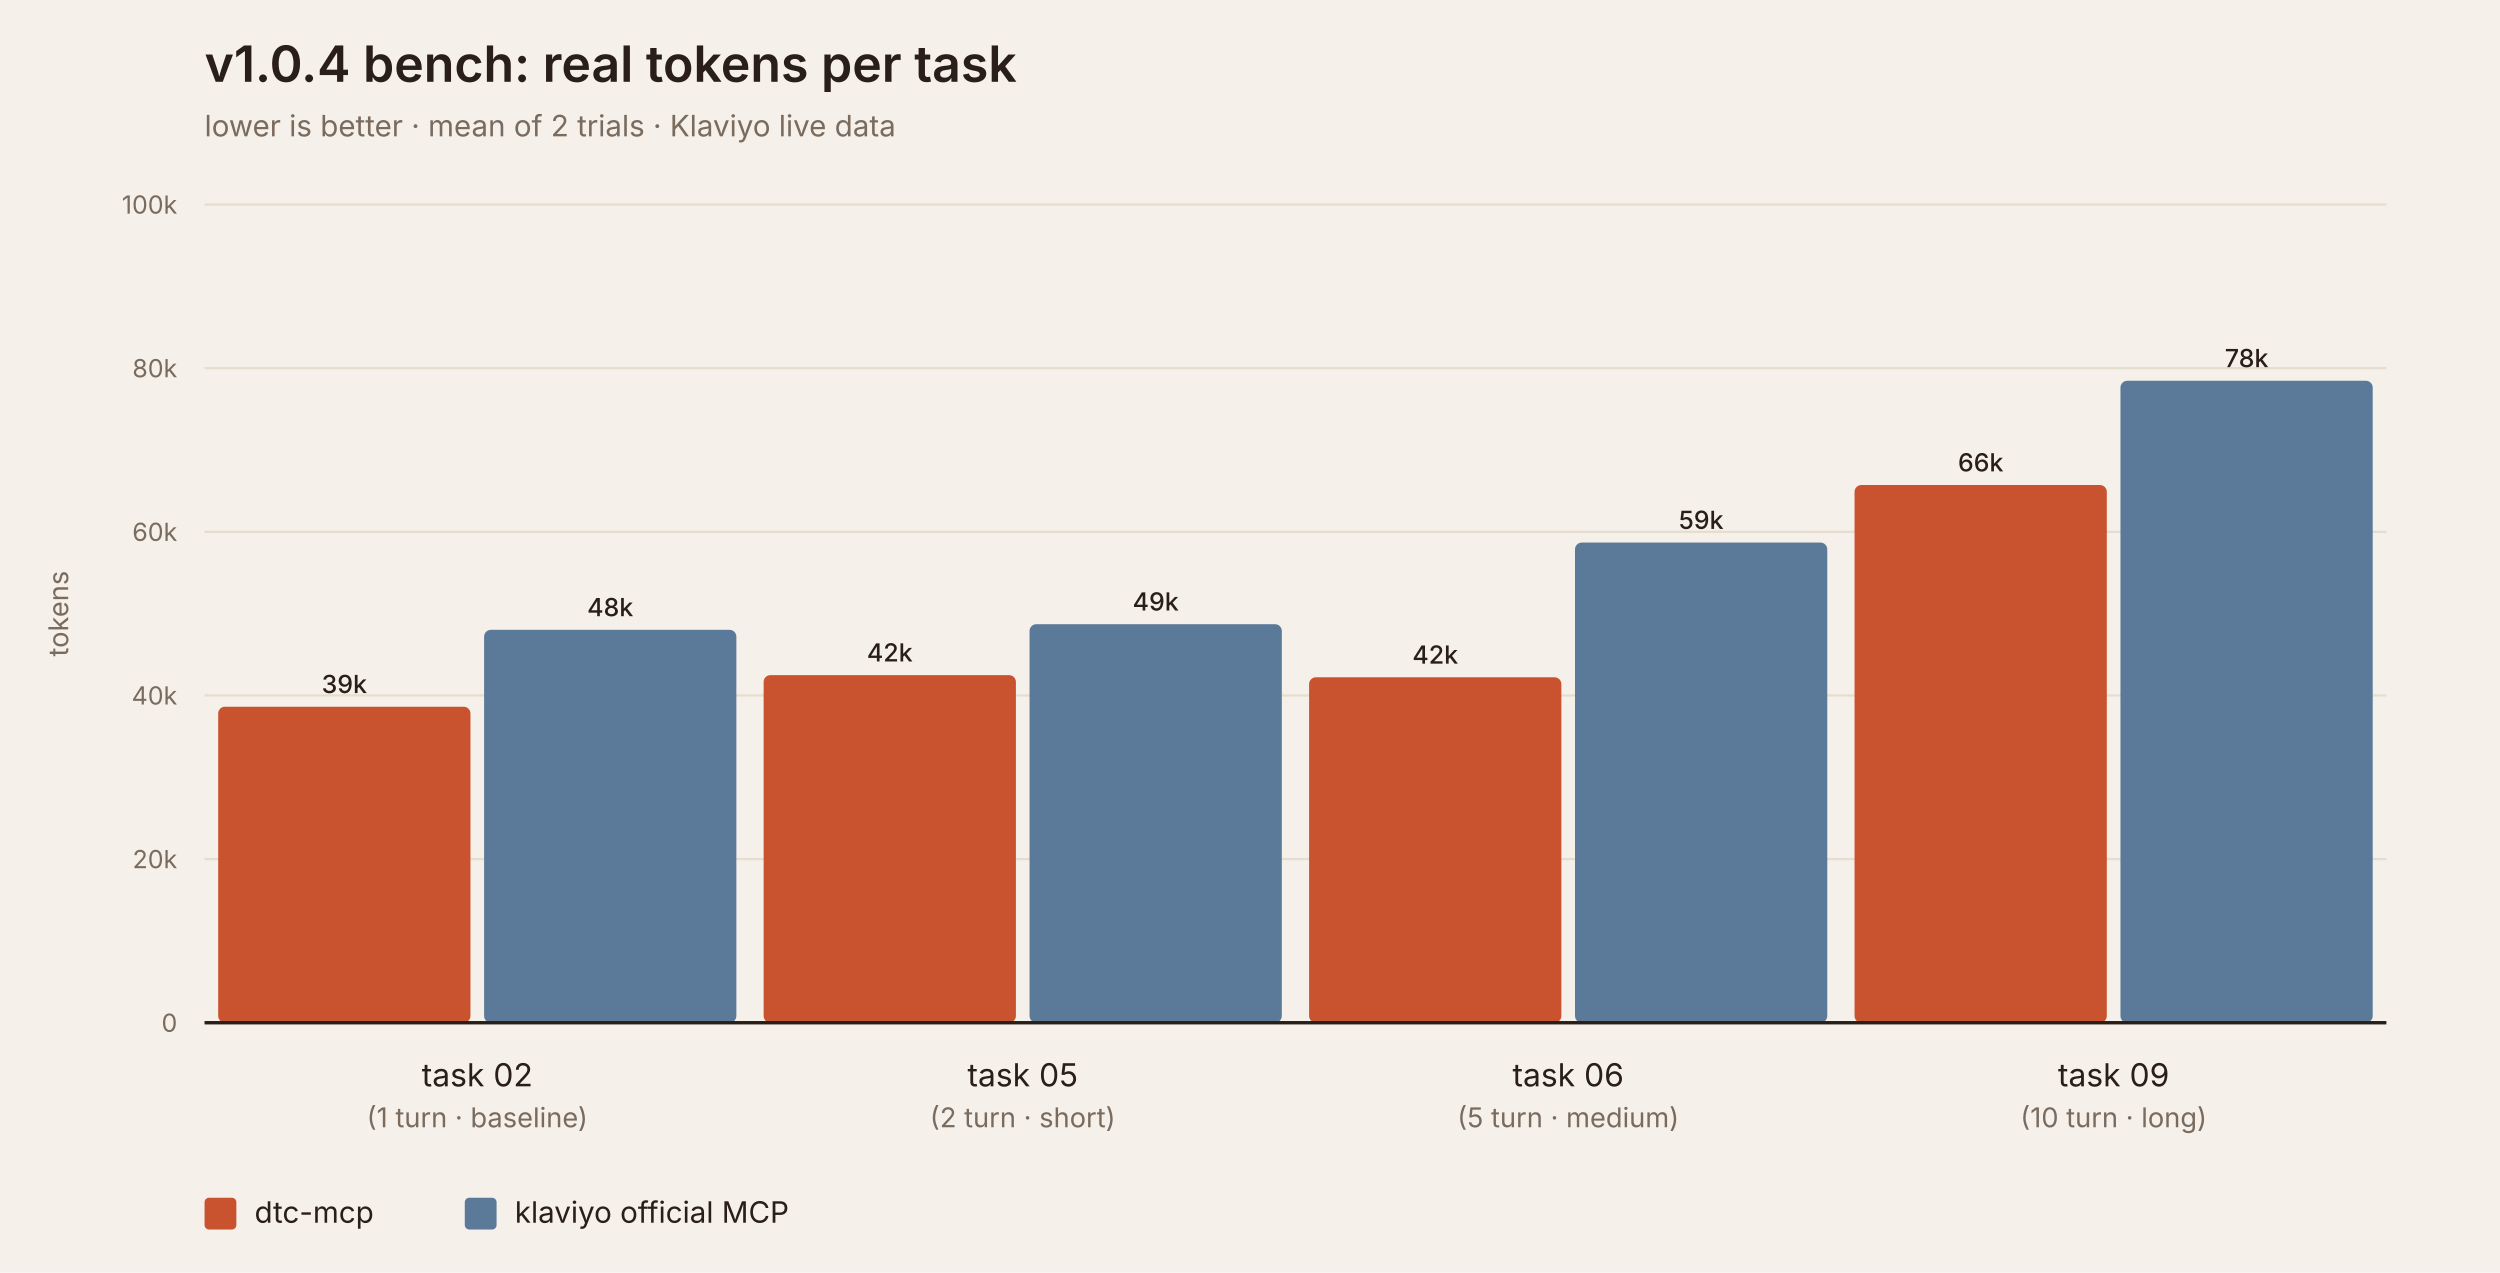
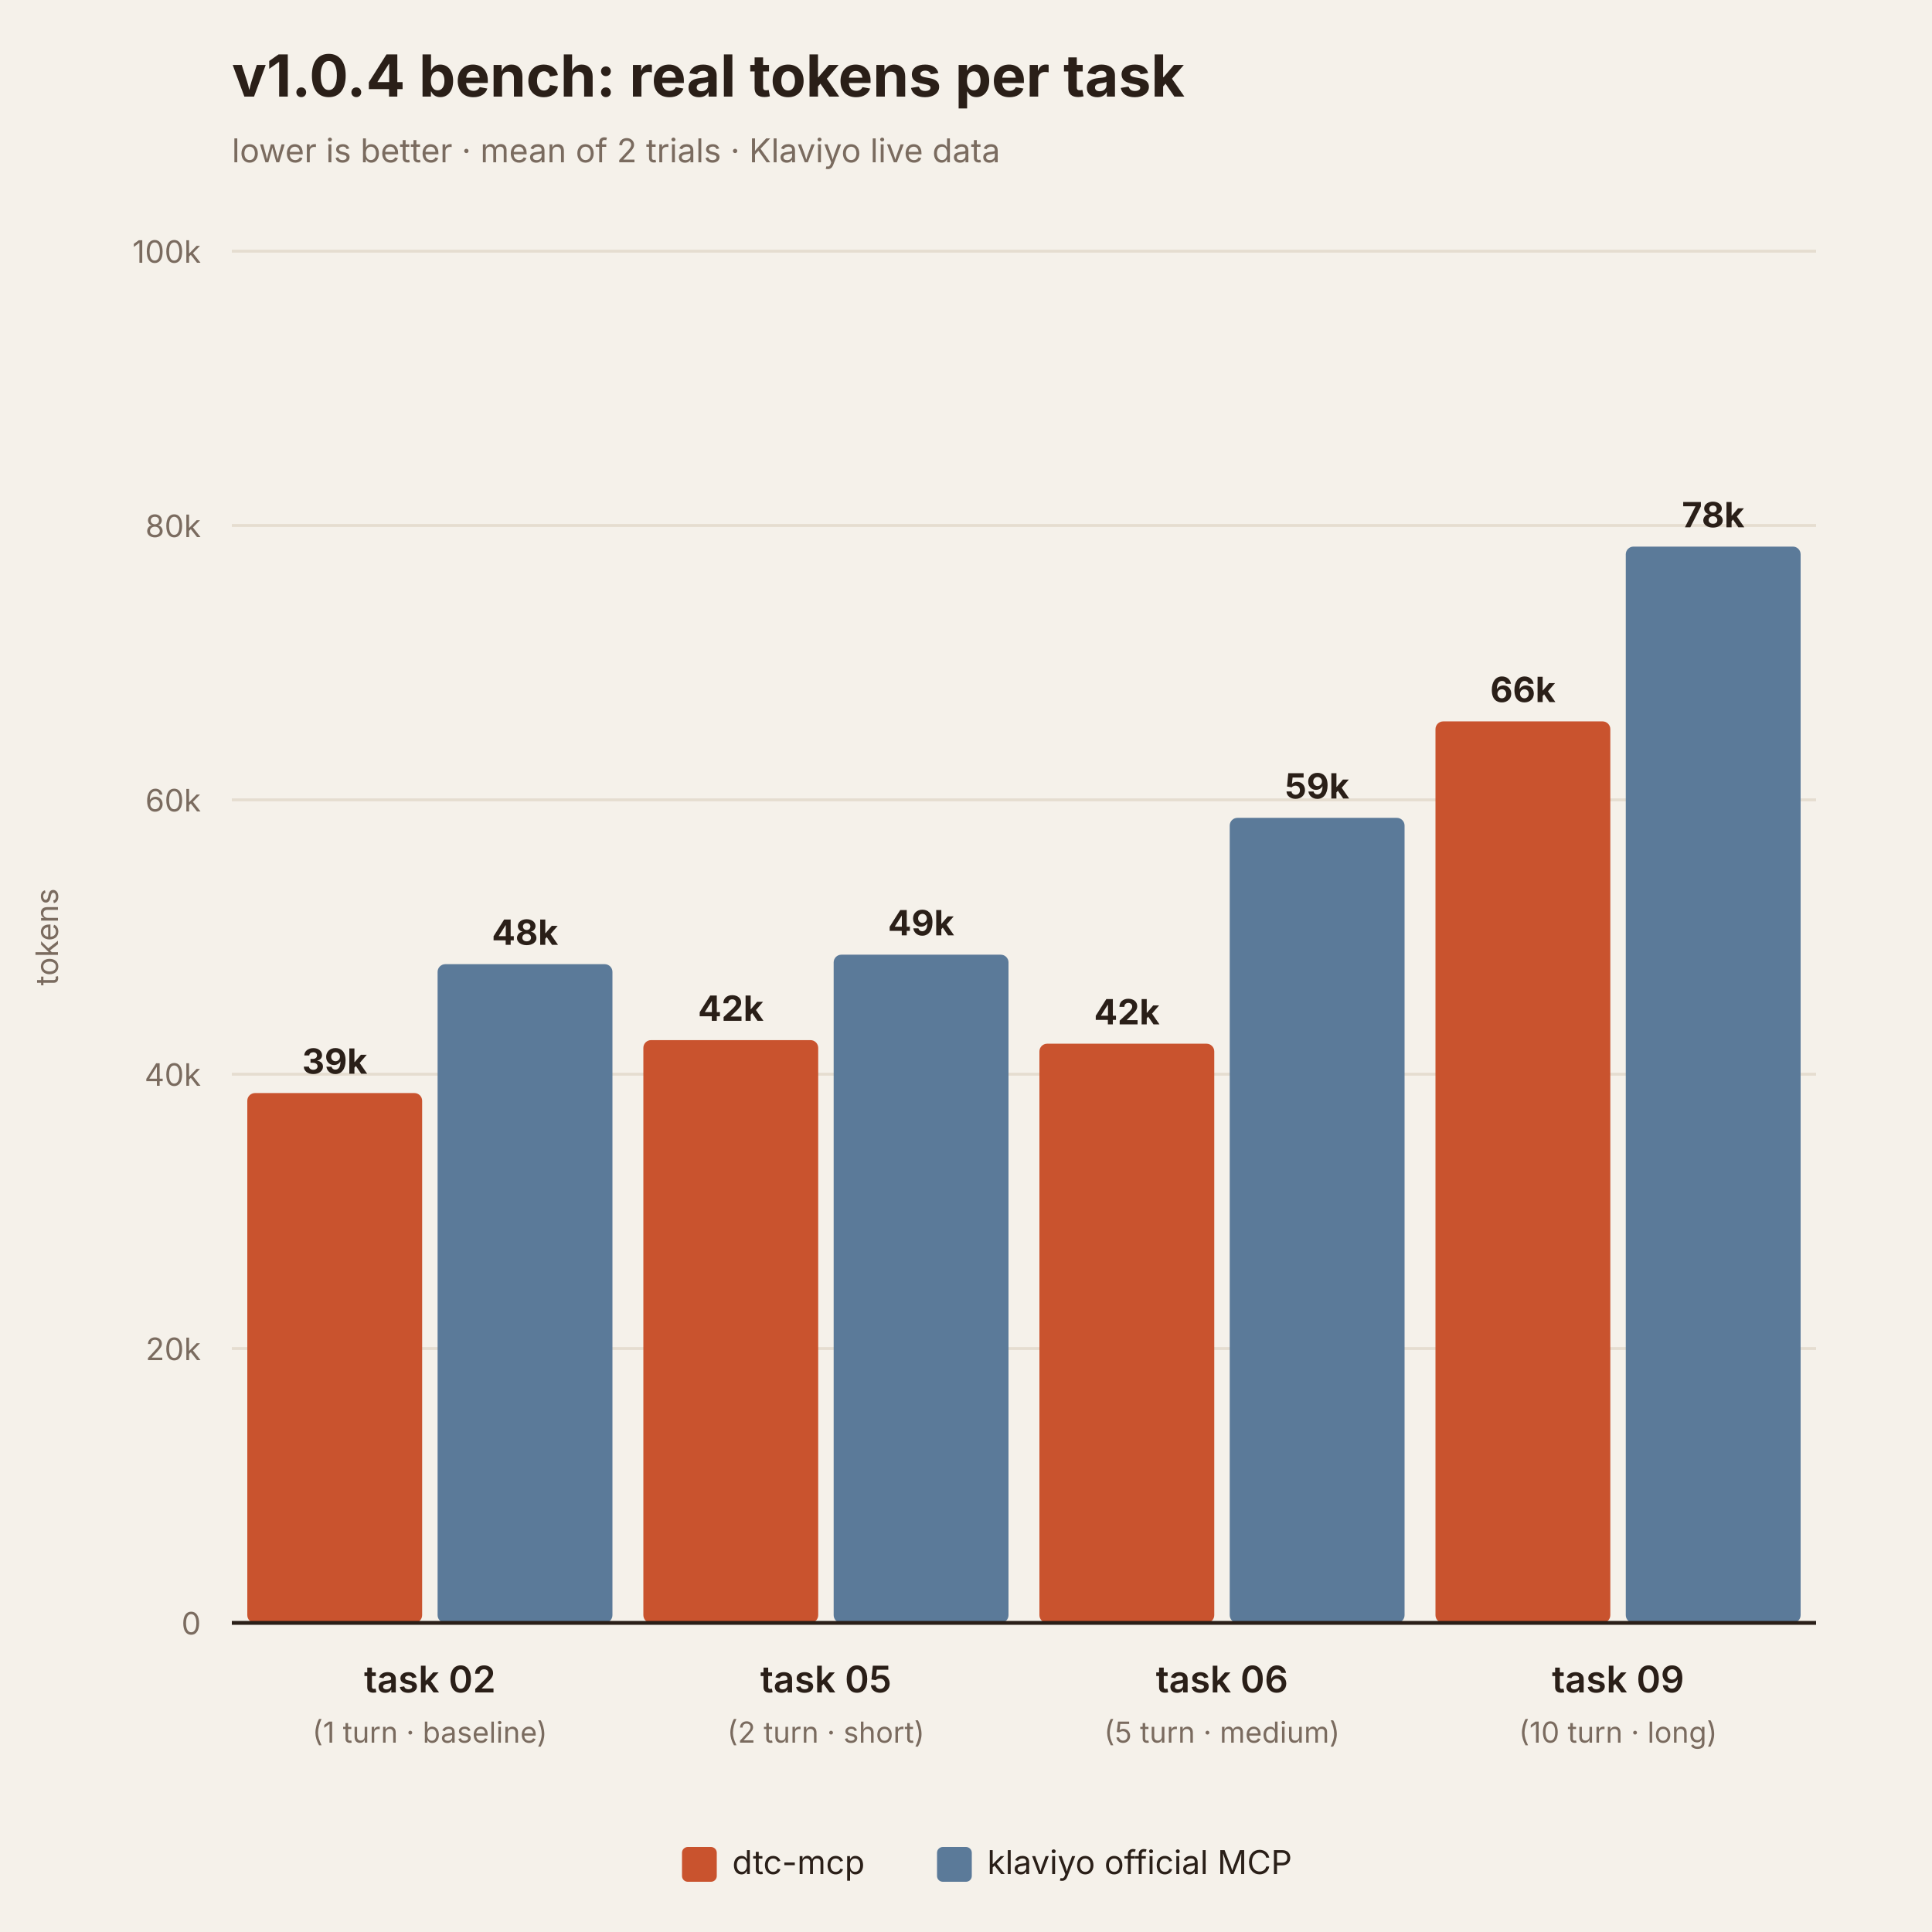
- <svg xmlns="http://www.w3.org/2000/svg" viewBox="0 0 1100 560" width="1100" height="560">
-   <rect x="0" y="0" width="1100" height="560" fill="#F5F1EA" />
+ <svg xmlns="http://www.w3.org/2000/svg" viewBox="0 0 1000 1000" width="1000" height="1000">
+   <rect x="0" y="0" width="1000" height="1000" fill="#F5F1EA" />
  <style>text { font-family: -apple-system,BlinkMacSystemFont,Inter,'Segoe UI',sans-serif; }</style>
-   <text x="90" y="36" font-size="22" font-weight="600" fill="#2A1F18">v1.0.4 bench: real tokens per task</text>
-   <text x="90" y="60" font-size="13" fill="#7A6B5F">lower is better · mean of 2 trials · Klaviyo live data</text>
-   <line x1="90" x2="1050" y1="450" y2="450" stroke="#E5DDD0" stroke-width="1" />
-   <text x="78" y="454" font-size="11" fill="#7A6B5F" text-anchor="end">0</text>
-   <line x1="90" x2="1050" y1="378" y2="378" stroke="#E5DDD0" stroke-width="1" />
-   <text x="78" y="382" font-size="11" fill="#7A6B5F" text-anchor="end">20k</text>
-   <line x1="90" x2="1050" y1="306" y2="306" stroke="#E5DDD0" stroke-width="1" />
-   <text x="78" y="310" font-size="11" fill="#7A6B5F" text-anchor="end">40k</text>
-   <line x1="90" x2="1050" y1="234" y2="234" stroke="#E5DDD0" stroke-width="1" />
-   <text x="78" y="238" font-size="11" fill="#7A6B5F" text-anchor="end">60k</text>
-   <line x1="90" x2="1050" y1="162" y2="162" stroke="#E5DDD0" stroke-width="1" />
-   <text x="78" y="166" font-size="11" fill="#7A6B5F" text-anchor="end">80k</text>
-   <line x1="90" x2="1050" y1="90" y2="90" stroke="#E5DDD0" stroke-width="1" />
-   <text x="78" y="94" font-size="11" fill="#7A6B5F" text-anchor="end">100k</text>
-   <text x="30" y="270" font-size="12" fill="#7A6B5F" text-anchor="middle" transform="rotate(-90, 30, 270)">tokens</text>
-   <rect x="96" y="310.95" width="111" height="139.05" fill="#C9532E" rx="3" />
-   <text x="151.5" y="304.95" font-size="11" fill="#2A1F18" text-anchor="middle" font-weight="500">39k</text>
-   <rect x="213" y="277.124" width="111" height="172.876" fill="#5B7A99" rx="3" />
-   <text x="268.5" y="271.124" font-size="11" fill="#2A1F18" text-anchor="middle" font-weight="500">48k</text>
-   <text x="210" y="478" font-size="14" fill="#2A1F18" text-anchor="middle">task 02</text>
-   <text x="210" y="496" font-size="12" fill="#7A6B5F" text-anchor="middle">(1 turn · baseline)</text>
-   <rect x="336" y="297.058" width="111" height="152.942" fill="#C9532E" rx="3" />
-   <text x="391.5" y="291.058" font-size="11" fill="#2A1F18" text-anchor="middle" font-weight="500">42k</text>
-   <rect x="453" y="274.637" width="111" height="175.363" fill="#5B7A99" rx="3" />
-   <text x="508.5" y="268.637" font-size="11" fill="#2A1F18" text-anchor="middle" font-weight="500">49k</text>
-   <text x="450" y="478" font-size="14" fill="#2A1F18" text-anchor="middle">task 05</text>
-   <text x="450" y="496" font-size="12" fill="#7A6B5F" text-anchor="middle">(2 turn · short)</text>
-   <rect x="576" y="298.001" width="111" height="151.999" fill="#C9532E" rx="3" />
-   <text x="631.5" y="292.001" font-size="11" fill="#2A1F18" text-anchor="middle" font-weight="500">42k</text>
-   <rect x="693" y="238.723" width="111" height="211.277" fill="#5B7A99" rx="3" />
-   <text x="748.5" y="232.723" font-size="11" fill="#2A1F18" text-anchor="middle" font-weight="500">59k</text>
-   <text x="690" y="478" font-size="14" fill="#2A1F18" text-anchor="middle">task 06</text>
-   <text x="690" y="496" font-size="12" fill="#7A6B5F" text-anchor="middle">(5 turn · medium)</text>
-   <rect x="816" y="213.412" width="111" height="236.588" fill="#C9532E" rx="3" />
-   <text x="871.5" y="207.412" font-size="11" fill="#2A1F18" text-anchor="middle" font-weight="500">66k</text>
-   <rect x="933" y="167.537" width="111" height="282.463" fill="#5B7A99" rx="3" />
-   <text x="988.5" y="161.537" font-size="11" fill="#2A1F18" text-anchor="middle" font-weight="500">78k</text>
-   <text x="930" y="478" font-size="14" fill="#2A1F18" text-anchor="middle">task 09</text>
-   <text x="930" y="496" font-size="12" fill="#7A6B5F" text-anchor="middle">(10 turn · long)</text>
-   <line x1="90" x2="1050" y1="450" y2="450" stroke="#2A1F18" stroke-width="1.5" />
-   <rect x="90" y="527" width="14" height="14" fill="#C9532E" rx="2" />
-   <text x="112" y="538" font-size="13" fill="#2A1F18">dtc-mcp</text>
-   <rect x="204.5" y="527" width="14" height="14" fill="#5B7A99" rx="2" />
-   <text x="226.5" y="538" font-size="13" fill="#2A1F18">klaviyo official MCP</text>
+   <text x="120" y="50" font-size="30" font-weight="700" fill="#2A1F18">v1.0.4 bench: real tokens per task</text>
+   <text x="120" y="84" font-size="17" fill="#7A6B5F">lower is better · mean of 2 trials · Klaviyo live data</text>
+   <line x1="120" x2="940" y1="840" y2="840" stroke="#E5DDD0" stroke-width="1.5" />
+   <text x="104" y="846" font-size="16" fill="#7A6B5F" text-anchor="end">0</text>
+   <line x1="120" x2="940" y1="698" y2="698" stroke="#E5DDD0" stroke-width="1.5" />
+   <text x="104" y="704" font-size="16" fill="#7A6B5F" text-anchor="end">20k</text>
+   <line x1="120" x2="940" y1="556" y2="556" stroke="#E5DDD0" stroke-width="1.5" />
+   <text x="104" y="562" font-size="16" fill="#7A6B5F" text-anchor="end">40k</text>
+   <line x1="120" x2="940" y1="414" y2="414" stroke="#E5DDD0" stroke-width="1.5" />
+   <text x="104" y="420" font-size="16" fill="#7A6B5F" text-anchor="end">60k</text>
+   <line x1="120" x2="940" y1="272" y2="272" stroke="#E5DDD0" stroke-width="1.5" />
+   <text x="104" y="278" font-size="16" fill="#7A6B5F" text-anchor="end">80k</text>
+   <line x1="120" x2="940" y1="130" y2="130" stroke="#E5DDD0" stroke-width="1.5" />
+   <text x="104" y="136" font-size="16" fill="#7A6B5F" text-anchor="end">100k</text>
+   <text x="30" y="485" font-size="16" fill="#7A6B5F" text-anchor="middle" transform="rotate(-90, 30, 485)">tokens</text>
+   <rect x="128" y="565.763" width="90.5" height="274.238" fill="#C9532E" rx="4" />
+   <text x="173.25" y="555.763" font-size="18" fill="#2A1F18" text-anchor="middle" font-weight="700">39k</text>
+   <rect x="226.5" y="499.051" width="90.5" height="340.949" fill="#5B7A99" rx="4" />
+   <text x="271.75" y="489.051" font-size="18" fill="#2A1F18" text-anchor="middle" font-weight="700">48k</text>
+   <text x="222.5" y="876" font-size="19" font-weight="600" fill="#2A1F18" text-anchor="middle">task 02</text>
+   <text x="222.5" y="902" font-size="15" font-weight="400" fill="#7A6B5F" text-anchor="middle">(1 turn · baseline)</text>
+   <rect x="333" y="538.364" width="90.5" height="301.636" fill="#C9532E" rx="4" />
+   <text x="378.25" y="528.364" font-size="18" fill="#2A1F18" text-anchor="middle" font-weight="700">42k</text>
+   <rect x="431.5" y="494.145" width="90.5" height="345.855" fill="#5B7A99" rx="4" />
+   <text x="476.75" y="484.145" font-size="18" fill="#2A1F18" text-anchor="middle" font-weight="700">49k</text>
+   <text x="427.5" y="876" font-size="19" font-weight="600" fill="#2A1F18" text-anchor="middle">task 05</text>
+   <text x="427.5" y="902" font-size="15" font-weight="400" fill="#7A6B5F" text-anchor="middle">(2 turn · short)</text>
+   <rect x="538" y="540.224" width="90.5" height="299.776" fill="#C9532E" rx="4" />
+   <text x="583.25" y="530.224" font-size="18" fill="#2A1F18" text-anchor="middle" font-weight="700">42k</text>
+   <rect x="636.5" y="423.315" width="90.5" height="416.685" fill="#5B7A99" rx="4" />
+   <text x="681.75" y="413.315" font-size="18" fill="#2A1F18" text-anchor="middle" font-weight="700">59k</text>
+   <text x="632.5" y="876" font-size="19" font-weight="600" fill="#2A1F18" text-anchor="middle">task 06</text>
+   <text x="632.5" y="902" font-size="15" font-weight="400" fill="#7A6B5F" text-anchor="middle">(5 turn · medium)</text>
+   <rect x="743" y="373.395" width="90.5" height="466.605" fill="#C9532E" rx="4" />
+   <text x="788.25" y="363.395" font-size="18" fill="#2A1F18" text-anchor="middle" font-weight="700">66k</text>
+   <rect x="841.5" y="282.92" width="90.5" height="557.08" fill="#5B7A99" rx="4" />
+   <text x="886.75" y="272.92" font-size="18" fill="#2A1F18" text-anchor="middle" font-weight="700">78k</text>
+   <text x="837.5" y="876" font-size="19" font-weight="600" fill="#2A1F18" text-anchor="middle">task 09</text>
+   <text x="837.5" y="902" font-size="15" font-weight="400" fill="#7A6B5F" text-anchor="middle">(10 turn · long)</text>
+   <line x1="120" x2="940" y1="840" y2="840" stroke="#2A1F18" stroke-width="2" />
+   <rect x="353" y="956" width="18" height="18" fill="#C9532E" rx="3" />
+   <text x="379" y="970" font-size="17" fill="#2A1F18">dtc-mcp</text>
+   <rect x="485" y="956" width="18" height="18" fill="#5B7A99" rx="3" />
+   <text x="511" y="970" font-size="17" fill="#2A1F18">klaviyo official MCP</text>
</svg>
